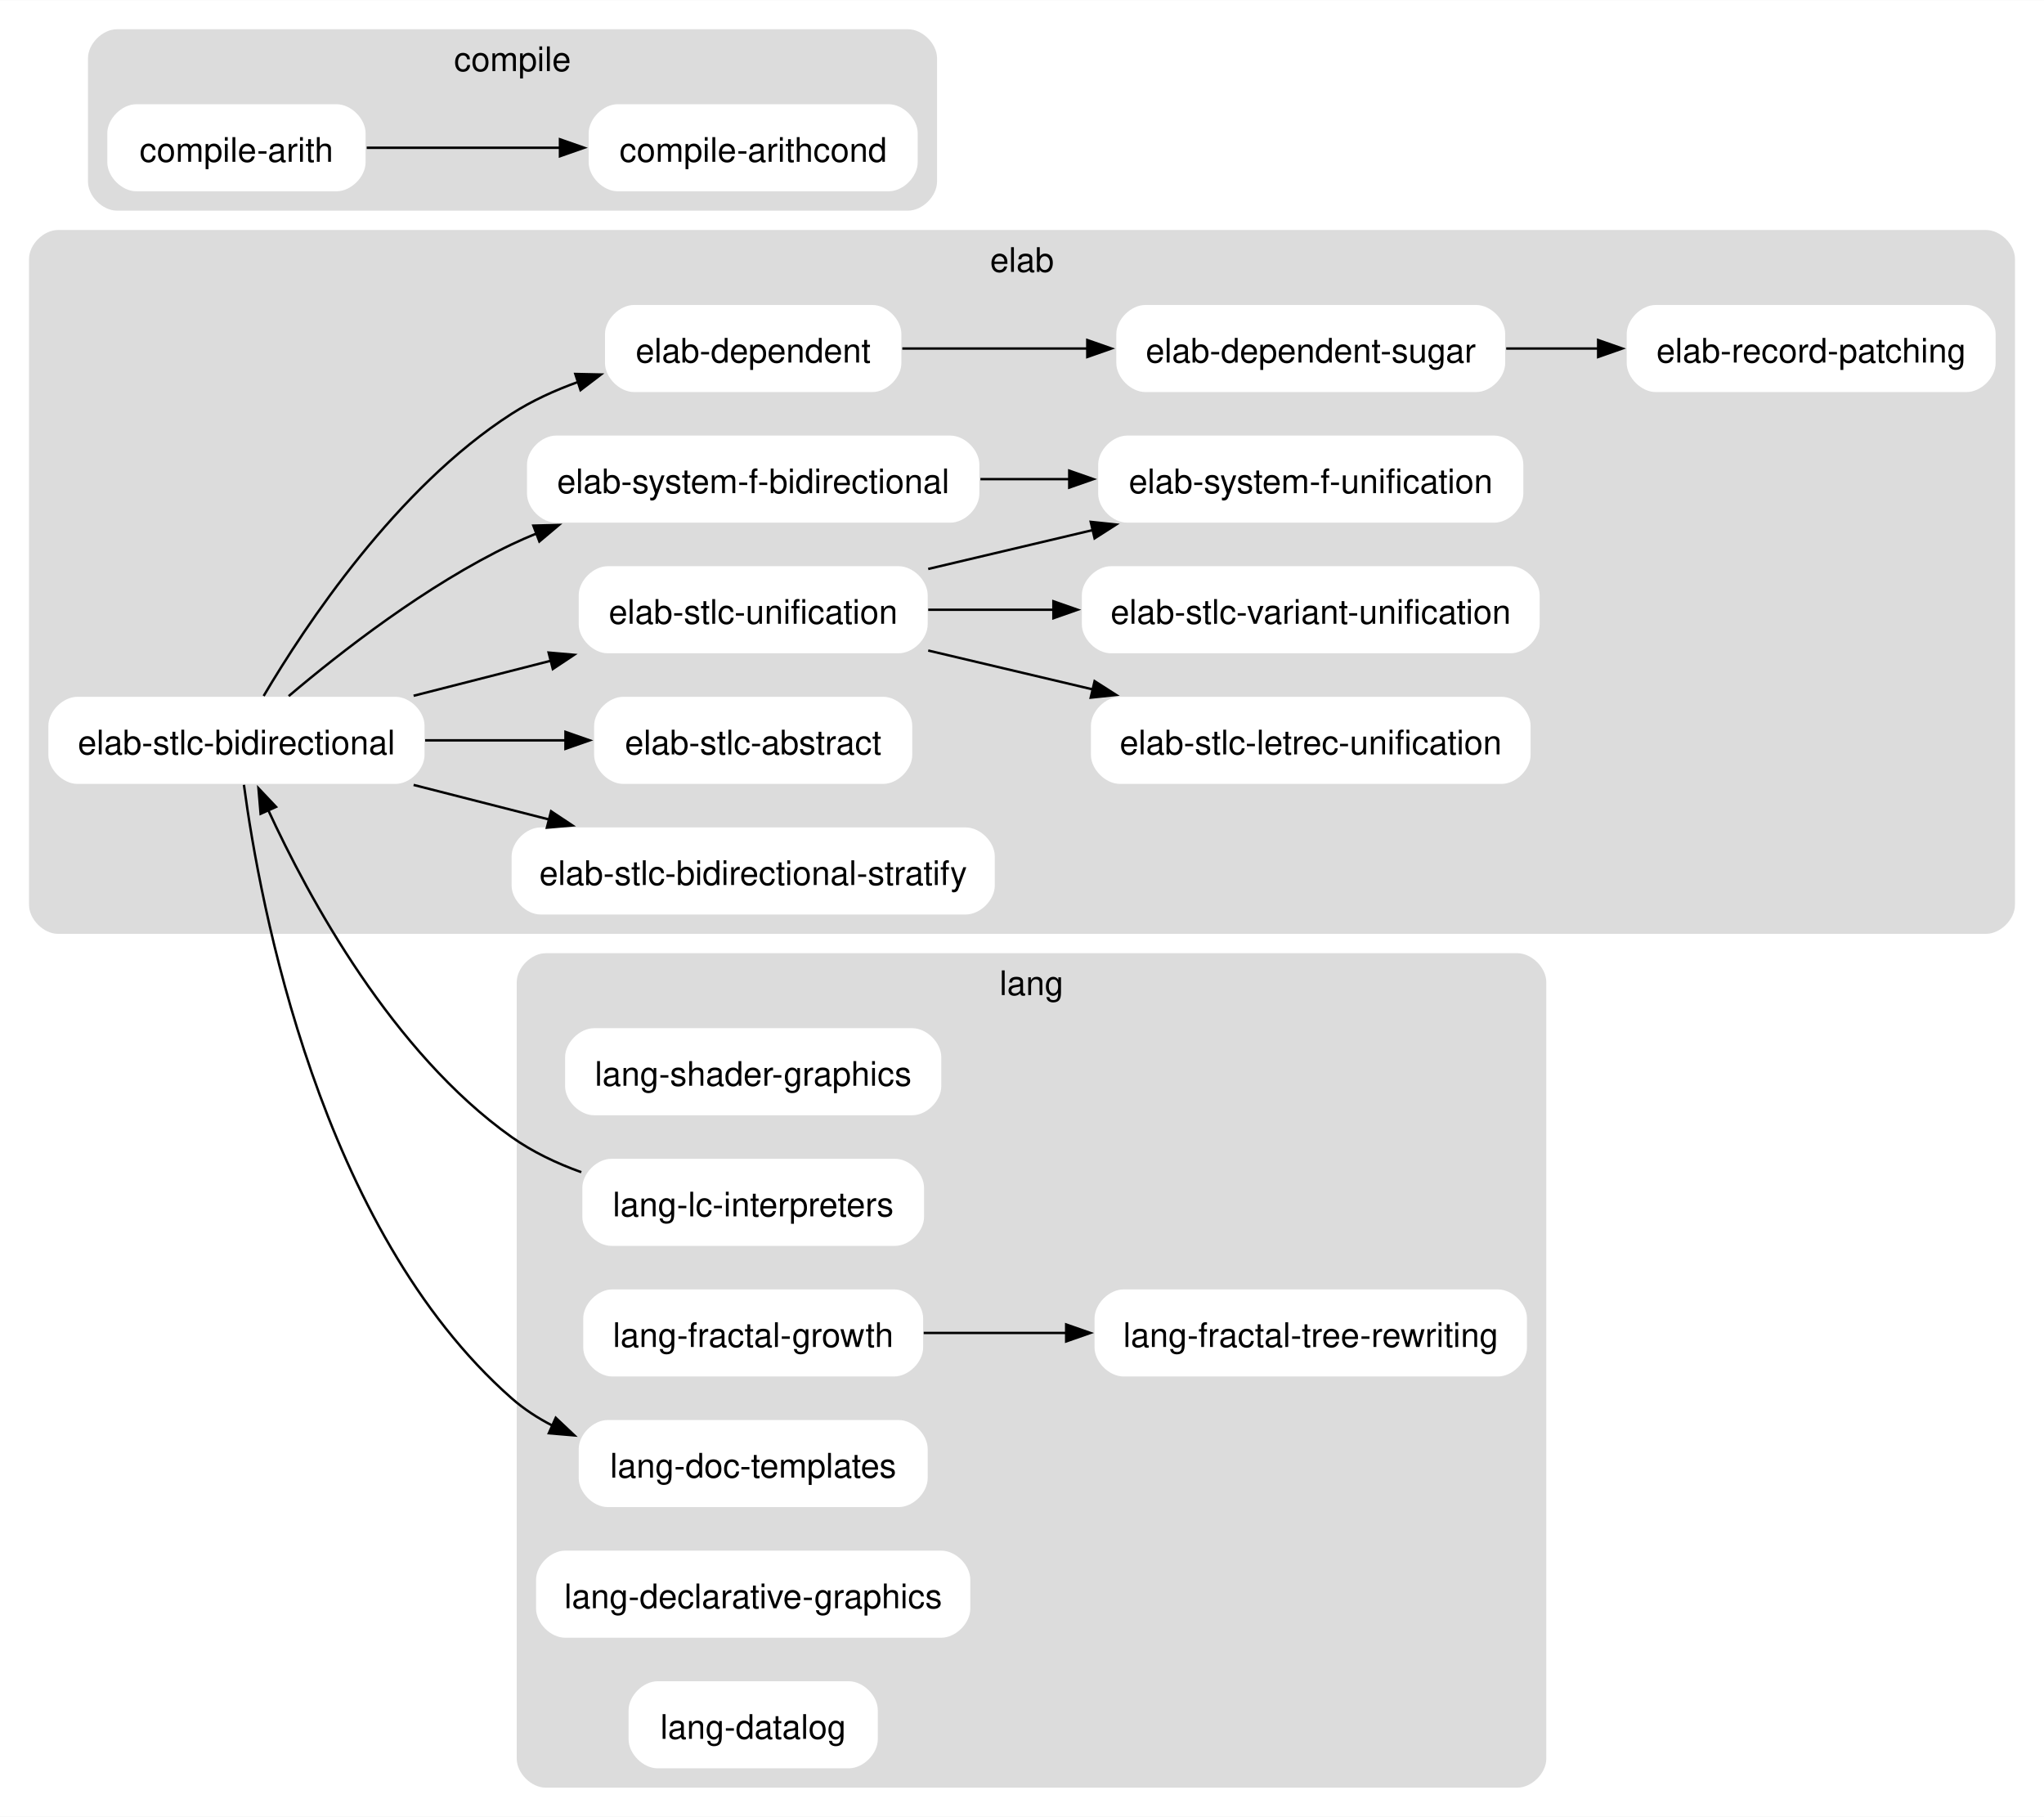
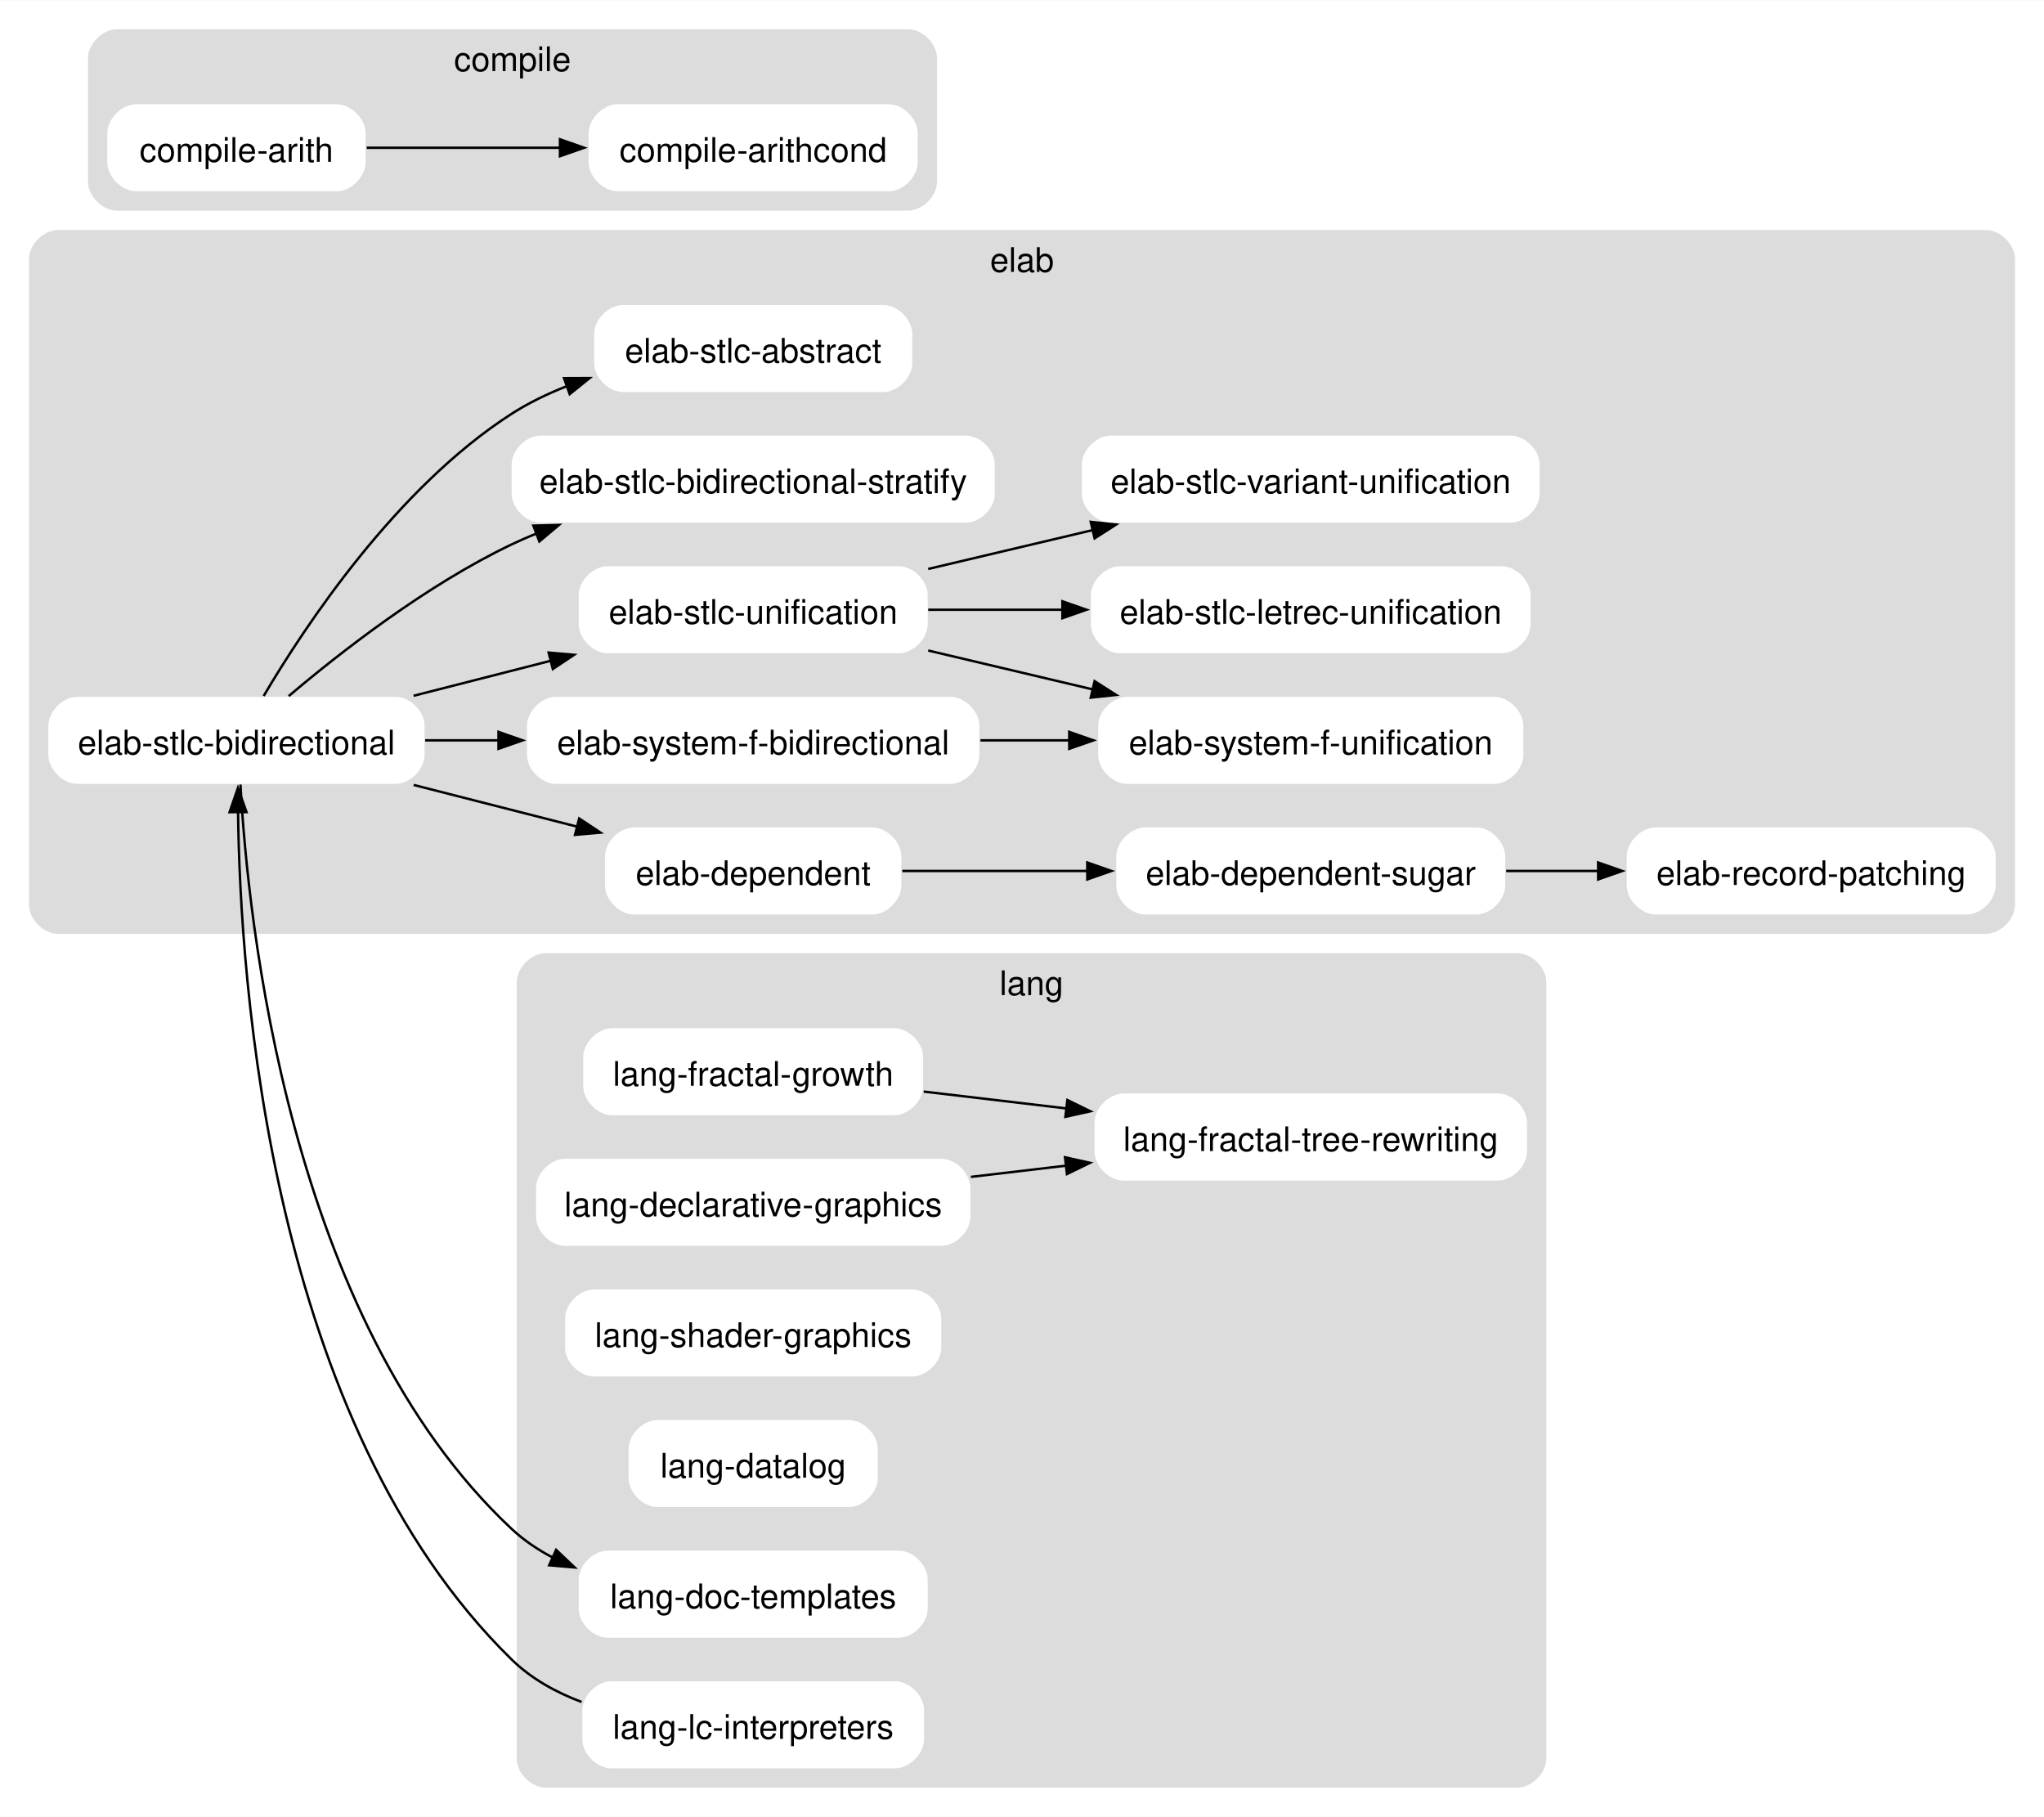
<svg xmlns="http://www.w3.org/2000/svg" xmlns:xlink="http://www.w3.org/1999/xlink" width="845pt" height="751pt" viewBox="0.00 0.00 845.20 751.00">
  <g id="graph0" class="graph" transform="scale(1 1) rotate(0) translate(4 747)">
    <polygon fill="white" stroke="none" points="-4,4 -4,-747 841.2,-747 841.2,4 -4,4" />
    <g id="clust1" class="cluster">
      <path fill="gainsboro" stroke="none" d="M20,-361C20,-361 817.2,-361 817.2,-361 823.2,-361 829.2,-367 829.2,-373 829.2,-373 829.2,-640 829.2,-640 829.2,-646 823.2,-652 817.2,-652 817.2,-652 20,-652 20,-652 14,-652 8,-646 8,-640 8,-640 8,-373 8,-373 8,-367 14,-361 20,-361" />
      <text text-anchor="middle" x="418.6" y="-634.7" font-family="Helvetica,Arial,sans-serif" font-size="14.00">elab</text>
    </g>
    <g id="clust2" class="cluster">
      <path fill="gainsboro" stroke="none" d="M44.38,-660C44.38,-660 371.47,-660 371.47,-660 377.47,-660 383.47,-666 383.47,-672 383.47,-672 383.47,-723 383.47,-723 383.47,-729 377.47,-735 371.47,-735 371.47,-735 44.37,-735 44.37,-735 38.38,-735 32.38,-729 32.38,-723 32.38,-723 32.38,-672 32.38,-672 32.38,-666 38.38,-660 44.38,-660" />
      <text text-anchor="middle" x="207.92" y="-717.7" font-family="Helvetica,Arial,sans-serif" font-size="14.00">compile</text>
    </g>
    <g id="clust3" class="cluster">
      <path fill="gainsboro" stroke="none" d="M221.67,-8C221.67,-8 623.4,-8 623.4,-8 629.4,-8 635.4,-14 635.4,-20 635.4,-20 635.4,-341 635.4,-341 635.4,-347 629.4,-353 623.4,-353 623.4,-353 221.67,-353 221.67,-353 215.67,-353 209.67,-347 209.67,-341 209.67,-341 209.67,-20 209.67,-20 209.67,-14 215.67,-8 221.67,-8" />
      <text text-anchor="middle" x="422.54" y="-335.7" font-family="Helvetica,Arial,sans-serif" font-size="14.00">lang</text>
    </g>
    <g id="node1" class="node">
      <g id="a_node1">
+         <a xlink:href="./elab-dependent/" xlink:title="elab-dependent">
+           <path fill="white" stroke="none" d="M356.72,-405C356.72,-405 258.17,-405 258.17,-405 252.17,-405 246.17,-399 246.17,-393 246.17,-393 246.17,-381 246.17,-381 246.17,-375 252.17,-369 258.17,-369 258.17,-369 356.72,-369 356.72,-369 362.72,-369 368.72,-375 368.72,-381 368.72,-381 368.72,-393 368.72,-393 368.72,-399 362.72,-405 356.72,-405" />
+           <text text-anchor="middle" x="307.45" y="-381.2" font-family="Helvetica,Arial,sans-serif" font-size="14.00">elab-dependent</text>
+         </a>
+       </g>
+     </g>
+     <g id="node2" class="node">
+       <g id="a_node2">
+         <a xlink:href="./elab-dependent-sugar/" xlink:title="elab-dependent-sugar">
+           <path fill="white" stroke="none" d="M606.4,-405C606.4,-405 469.6,-405 469.6,-405 463.6,-405 457.6,-399 457.6,-393 457.6,-393 457.6,-381 457.6,-381 457.6,-375 463.6,-369 469.6,-369 469.6,-369 606.4,-369 606.4,-369 612.4,-369 618.4,-375 618.4,-381 618.4,-381 618.4,-393 618.4,-393 618.4,-399 612.4,-405 606.4,-405" />
+           <text text-anchor="middle" x="538" y="-381.2" font-family="Helvetica,Arial,sans-serif" font-size="14.00">elab-dependent-sugar</text>
+         </a>
+       </g>
+     </g>
+     <g id="edge11" class="edge">
+       <path fill="none" stroke="black" d="M369.1,-387C392.6,-387 420.01,-387 445.79,-387" />
+       <polygon fill="black" stroke="black" points="445.6,-390.5 455.6,-387 445.6,-383.5 445.6,-390.5" />
+     </g>
+     <g id="node3" class="node">
+       <g id="a_node3">
+         <a xlink:href="./elab-record-patching/" xlink:title="elab-record-patching">
+           <path fill="white" stroke="none" d="M809.2,-405C809.2,-405 680.65,-405 680.65,-405 674.65,-405 668.65,-399 668.65,-393 668.65,-393 668.65,-381 668.65,-381 668.65,-375 674.65,-369 680.65,-369 680.65,-369 809.2,-369 809.2,-369 815.2,-369 821.2,-375 821.2,-381 821.2,-381 821.2,-393 821.2,-393 821.2,-399 815.2,-405 809.2,-405" />
+           <text text-anchor="middle" x="744.92" y="-381.2" font-family="Helvetica,Arial,sans-serif" font-size="14.00">elab-record-patching</text>
+         </a>
+       </g>
+     </g>
+     <g id="edge12" class="edge">
+       <path fill="none" stroke="black" d="M618.82,-387C631.29,-387 644.24,-387 656.87,-387" />
+       <polygon fill="black" stroke="black" points="656.84,-390.5 666.84,-387 656.84,-383.5 656.84,-390.5" />
+     </g>
+     <g id="node4" class="node">
+       <g id="a_node4">
+         <a xlink:href="./elab-system-f-bidirectional" xlink:title="elab-system-f-bidirectional">
+           <path fill="white" stroke="none" d="M388.97,-459C388.97,-459 225.92,-459 225.92,-459 219.92,-459 213.92,-453 213.92,-447 213.92,-447 213.92,-435 213.92,-435 213.92,-429 219.92,-423 225.92,-423 225.92,-423 388.97,-423 388.97,-423 394.97,-423 400.97,-429 400.97,-435 400.97,-435 400.97,-447 400.97,-447 400.97,-453 394.97,-459 388.97,-459" />
+           <text text-anchor="middle" x="307.45" y="-435.2" font-family="Helvetica,Arial,sans-serif" font-size="14.00">elab-system-f-bidirectional</text>
+         </a>
+       </g>
+     </g>
+     <g id="node5" class="node">
+       <g id="a_node5">
+         <a xlink:href="./elab-system-f-unification" xlink:title="elab-system-f-unification">
+           <path fill="white" stroke="none" d="M613.9,-459C613.9,-459 462.1,-459 462.1,-459 456.1,-459 450.1,-453 450.1,-447 450.1,-447 450.1,-435 450.1,-435 450.1,-429 456.1,-423 462.1,-423 462.1,-423 613.9,-423 613.9,-423 619.9,-423 625.9,-429 625.9,-435 625.9,-435 625.9,-447 625.9,-447 625.9,-453 619.9,-459 613.9,-459" />
+           <text text-anchor="middle" x="538" y="-435.2" font-family="Helvetica,Arial,sans-serif" font-size="14.00">elab-system-f-unification</text>
+         </a>
+       </g>
+     </g>
+     <g id="edge10" class="edge">
+       <path fill="none" stroke="black" d="M401.41,-441C413.62,-441 426.16,-441 438.45,-441" />
+       <polygon fill="black" stroke="black" points="438.14,-444.5 448.14,-441 438.14,-437.5 438.14,-444.5" />
+     </g>
+     <g id="node6" class="node">
+       <g id="a_node6">
        <a xlink:href="./elab-stlc-bidirectional" xlink:title="elab-stlc-bidirectional">
          <path fill="white" stroke="none" d="M159.55,-459C159.55,-459 28,-459 28,-459 22,-459 16,-453 16,-447 16,-447 16,-435 16,-435 16,-429 22,-423 28,-423 28,-423 159.55,-423 159.55,-423 165.55,-423 171.55,-429 171.55,-435 171.55,-435 171.55,-447 171.55,-447 171.55,-453 165.55,-459 159.55,-459" />
          <text text-anchor="middle" x="93.77" y="-435.2" font-family="Helvetica,Arial,sans-serif" font-size="14.00">elab-stlc-bidirectional</text>
        </a>
      </g>
    </g>
-     <g id="node2" class="node">
-       <g id="a_node2">
-         <a xlink:href="./elab-stlc-bidirectional" xlink:title="elab-stlc-bidirectional-stratify">
-           <path fill="white" stroke="none" d="M395.35,-405C395.35,-405 219.55,-405 219.55,-405 213.55,-405 207.55,-399 207.55,-393 207.55,-393 207.55,-381 207.55,-381 207.55,-375 213.55,-369 219.55,-369 219.55,-369 395.35,-369 395.35,-369 401.35,-369 407.35,-375 407.35,-381 407.35,-381 407.35,-393 407.35,-393 407.35,-399 401.35,-405 395.35,-405" />
-           <text text-anchor="middle" x="307.45" y="-381.2" font-family="Helvetica,Arial,sans-serif" font-size="14.00">elab-stlc-bidirectional-stratify</text>
-         </a>
-       </g>
-     </g>
-     <g id="edge1" class="edge">
-       <path fill="none" stroke="black" d="M167.03,-422.57C185.07,-417.97 204.55,-412.99 223.08,-408.27" />
-       <polygon fill="black" stroke="black" points="223.87,-411.68 232.7,-405.82 222.14,-404.9 223.87,-411.68" />
-     </g>
-     <g id="node3" class="node">
-       <g id="a_node3">
-         <a xlink:href="./elab-stlc-abstract" xlink:title="elab-stlc-abstract">
-           <path fill="white" stroke="none" d="M361.22,-459C361.22,-459 253.67,-459 253.67,-459 247.67,-459 241.67,-453 241.67,-447 241.67,-447 241.67,-435 241.67,-435 241.67,-429 247.67,-423 253.67,-423 253.67,-423 361.22,-423 361.22,-423 367.22,-423 373.22,-429 373.22,-435 373.22,-435 373.22,-447 373.22,-447 373.22,-453 367.22,-459 361.22,-459" />
-           <text text-anchor="middle" x="307.45" y="-435.2" font-family="Helvetica,Arial,sans-serif" font-size="14.00">elab-stlc-abstract</text>
-         </a>
-       </g>
-     </g>
-     <g id="edge3" class="edge">
-       <path fill="none" stroke="black" d="M171.79,-441C190.78,-441 211.1,-441 230.05,-441" />
-       <polygon fill="black" stroke="black" points="229.83,-444.5 239.82,-441 229.82,-437.5 229.83,-444.5" />
-     </g>
-     <g id="node4" class="node">
-       <g id="a_node4">
+     <g id="edge5" class="edge">
+       <path fill="none" stroke="black" d="M167.03,-422.57C188.96,-416.97 213.03,-410.83 234.91,-405.25" />
+       <polygon fill="black" stroke="black" points="235.49,-408.71 244.32,-402.85 233.76,-401.93 235.49,-408.71" />
+     </g>
+     <g id="edge4" class="edge">
+       <path fill="none" stroke="black" d="M171.79,-441C181.67,-441 191.91,-441 202.13,-441" />
+       <polygon fill="black" stroke="black" points="202.13,-444.5 212.13,-441 202.13,-437.5 202.13,-444.5" />
+     </g>
+     <g id="node7" class="node">
+       <g id="a_node7">
        <a xlink:href="./elab-stlc-unification" xlink:title="elab-stlc-unification">
          <path fill="white" stroke="none" d="M367.6,-513C367.6,-513 247.3,-513 247.3,-513 241.3,-513 235.3,-507 235.3,-501 235.3,-501 235.3,-489 235.3,-489 235.3,-483 241.3,-477 247.3,-477 247.3,-477 367.6,-477 367.6,-477 373.6,-477 379.6,-483 379.6,-489 379.6,-489 379.6,-501 379.6,-501 379.6,-507 373.6,-513 367.6,-513" />
          <text text-anchor="middle" x="307.45" y="-489.2" font-family="Helvetica,Arial,sans-serif" font-size="14.00">elab-stlc-unification</text>
        </a>
      </g>
    </g>
    <g id="edge2" class="edge">
      <path fill="none" stroke="black" d="M167.03,-459.43C185.35,-464.11 205.17,-469.16 223.96,-473.96" />
      <polygon fill="black" stroke="black" points="222.86,-477.29 233.41,-476.37 224.59,-470.5 222.86,-477.29" />
    </g>
-     <g id="node7" class="node">
-       <g id="a_node7">
-         <a xlink:href="./elab-system-f-bidirectional" xlink:title="elab-system-f-bidirectional">
-           <path fill="white" stroke="none" d="M388.97,-567C388.97,-567 225.92,-567 225.92,-567 219.92,-567 213.92,-561 213.92,-555 213.92,-555 213.92,-543 213.92,-543 213.92,-537 219.92,-531 225.92,-531 225.92,-531 388.97,-531 388.97,-531 394.97,-531 400.97,-537 400.97,-543 400.97,-543 400.97,-555 400.97,-555 400.97,-561 394.97,-567 388.97,-567" />
-           <text text-anchor="middle" x="307.45" y="-543.2" font-family="Helvetica,Arial,sans-serif" font-size="14.00">elab-system-f-bidirectional</text>
-         </a>
-       </g>
-     </g>
-     <g id="edge4" class="edge">
+     <g id="node10" class="node">
+       <g id="a_node10">
+         <a xlink:href="./elab-stlc-bidirectional" xlink:title="elab-stlc-bidirectional-stratify">
+           <path fill="white" stroke="none" d="M395.35,-567C395.35,-567 219.55,-567 219.55,-567 213.55,-567 207.55,-561 207.55,-555 207.55,-555 207.55,-543 207.55,-543 207.55,-537 213.55,-531 219.55,-531 219.55,-531 395.35,-531 395.35,-531 401.35,-531 407.35,-537 407.35,-543 407.35,-543 407.35,-555 407.35,-555 407.35,-561 401.35,-567 395.35,-567" />
+           <text text-anchor="middle" x="307.45" y="-543.2" font-family="Helvetica,Arial,sans-serif" font-size="14.00">elab-stlc-bidirectional-stratify</text>
+         </a>
+       </g>
+     </g>
+     <g id="edge1" class="edge">
      <path fill="none" stroke="black" d="M115.37,-459.29C136.94,-477.57 172.51,-505.3 207.55,-522 210.88,-523.59 214.33,-525.1 217.84,-526.53" />
      <polygon fill="black" stroke="black" points="216.54,-529.78 227.13,-530.05 219.03,-523.23 216.54,-529.78" />
    </g>
+     <g id="node11" class="node">
+       <g id="a_node11">
+         <a xlink:href="./elab-stlc-abstract" xlink:title="elab-stlc-abstract">
+           <path fill="white" stroke="none" d="M361.22,-621C361.22,-621 253.67,-621 253.67,-621 247.67,-621 241.67,-615 241.67,-609 241.67,-609 241.67,-597 241.67,-597 241.67,-591 247.67,-585 253.67,-585 253.67,-585 361.22,-585 361.22,-585 367.22,-585 373.22,-591 373.22,-597 373.22,-597 373.22,-609 373.22,-609 373.22,-615 367.22,-621 361.22,-621" />
+           <text text-anchor="middle" x="307.45" y="-597.2" font-family="Helvetica,Arial,sans-serif" font-size="14.00">elab-stlc-abstract</text>
+         </a>
+       </g>
+     </g>
+     <g id="edge3" class="edge">
+       <path fill="none" stroke="black" d="M105.02,-459.35C122.28,-488.57 160.01,-545.48 207.55,-576 214.63,-580.55 222.47,-584.33 230.55,-587.49" />
+       <polygon fill="black" stroke="black" points="229.23,-590.74 239.83,-590.78 231.57,-584.14 229.23,-590.74" />
+     </g>
+     <g id="node15" class="node">
+       <g id="a_node15">
+         <a xlink:href="./lang-doc-templates/" xlink:title="lang-doc-templates">
+           <path fill="white" stroke="none" d="M367.6,-106C367.6,-106 247.3,-106 247.3,-106 241.3,-106 235.3,-100 235.3,-94 235.3,-94 235.3,-82 235.3,-82 235.3,-76 241.3,-70 247.3,-70 247.3,-70 367.6,-70 367.6,-70 373.6,-70 379.6,-76 379.6,-82 379.6,-82 379.6,-94 379.6,-94 379.6,-100 373.6,-106 367.6,-106" />
+           <text text-anchor="middle" x="307.45" y="-82.2" font-family="Helvetica,Arial,sans-serif" font-size="14.00">lang-doc-templates</text>
+         </a>
+       </g>
+     </g>
+     <g id="edge6" class="edge">
+       <path fill="none" stroke="black" d="M95.43,-422.72C98.42,-367.6 115.06,-201.54 207.55,-115 212.67,-110.21 218.55,-106.26 224.84,-103" />
+       <polygon fill="black" stroke="black" points="225.95,-106.33 233.64,-99.04 223.08,-99.95 225.95,-106.33" />
+     </g>
+     <g id="edge9" class="edge">
+       <path fill="none" stroke="black" d="M379.82,-478.14C401.44,-473.03 425.44,-467.36 448.05,-462.02" />
+       <polygon fill="black" stroke="black" points="448.62,-465.48 457.55,-459.77 447.02,-458.66 448.62,-465.48" />
+     </g>
+     <g id="node8" class="node">
+       <g id="a_node8">
+         <a xlink:href="./elab-stlc-letrec-unification" xlink:title="elab-stlc-letrec-unification">
+           <path fill="white" stroke="none" d="M616.9,-513C616.9,-513 459.1,-513 459.1,-513 453.1,-513 447.1,-507 447.1,-501 447.1,-501 447.1,-489 447.1,-489 447.1,-483 453.1,-477 459.1,-477 459.1,-477 616.9,-477 616.9,-477 622.9,-477 628.9,-483 628.9,-489 628.9,-489 628.9,-501 628.9,-501 628.9,-507 622.9,-513 616.9,-513" />
+           <text text-anchor="middle" x="538" y="-489.2" font-family="Helvetica,Arial,sans-serif" font-size="14.00">elab-stlc-letrec-unification</text>
+         </a>
+       </g>
+     </g>
+     <g id="edge7" class="edge">
+       <path fill="none" stroke="black" d="M379.82,-495C397.48,-495 416.73,-495 435.52,-495" />
+       <polygon fill="black" stroke="black" points="435.3,-498.5 445.3,-495 435.3,-491.5 435.3,-498.5" />
+     </g>
    <g id="node9" class="node">
      <g id="a_node9">
-         <a xlink:href="./elab-dependent/" xlink:title="elab-dependent">
-           <path fill="white" stroke="none" d="M356.72,-621C356.72,-621 258.17,-621 258.17,-621 252.17,-621 246.17,-615 246.17,-609 246.17,-609 246.17,-597 246.17,-597 246.17,-591 252.17,-585 258.17,-585 258.17,-585 356.72,-585 356.72,-585 362.72,-585 368.72,-591 368.72,-597 368.72,-597 368.72,-609 368.72,-609 368.72,-615 362.72,-621 356.72,-621" />
-           <text text-anchor="middle" x="307.45" y="-597.2" font-family="Helvetica,Arial,sans-serif" font-size="14.00">elab-dependent</text>
-         </a>
-       </g>
-     </g>
-     <g id="edge5" class="edge">
-       <path fill="none" stroke="black" d="M105.02,-459.35C122.28,-488.57 160.01,-545.48 207.55,-576 215.93,-581.38 225.37,-585.7 235.01,-589.16" />
-       <polygon fill="black" stroke="black" points="233.89,-592.48 244.49,-592.25 236.06,-585.82 233.89,-592.48" />
-     </g>
-     <g id="node16" class="node">
-       <g id="a_node16">
-         <a xlink:href="./lang-doc-templates/" xlink:title="lang-doc-templates">
-           <path fill="white" stroke="none" d="M367.6,-160C367.6,-160 247.3,-160 247.3,-160 241.3,-160 235.3,-154 235.3,-148 235.3,-148 235.3,-136 235.3,-136 235.3,-130 241.3,-124 247.3,-124 247.3,-124 367.6,-124 367.6,-124 373.6,-124 379.6,-130 379.6,-136 379.6,-136 379.6,-148 379.6,-148 379.6,-154 373.6,-160 367.6,-160" />
-           <text text-anchor="middle" x="307.45" y="-136.2" font-family="Helvetica,Arial,sans-serif" font-size="14.00">lang-doc-templates</text>
-         </a>
-       </g>
-     </g>
-     <g id="edge6" class="edge">
-       <path fill="none" stroke="black" d="M96.86,-422.61C103.42,-373.62 128.14,-238.94 207.55,-169 212.6,-164.55 218.31,-160.83 224.38,-157.72" />
-       <polygon fill="black" stroke="black" points="225.8,-160.92 233.51,-153.64 222.95,-154.53 225.8,-160.92" />
-     </g>
-     <g id="node5" class="node">
-       <g id="a_node5">
-         <a xlink:href="./elab-stlc-letrec-unification" xlink:title="elab-stlc-letrec-unification">
-           <path fill="white" stroke="none" d="M616.9,-459C616.9,-459 459.1,-459 459.1,-459 453.1,-459 447.1,-453 447.1,-447 447.1,-447 447.1,-435 447.1,-435 447.1,-429 453.1,-423 459.1,-423 459.1,-423 616.9,-423 616.9,-423 622.9,-423 628.9,-429 628.9,-435 628.9,-435 628.9,-447 628.9,-447 628.9,-453 622.9,-459 616.9,-459" />
-           <text text-anchor="middle" x="538" y="-435.2" font-family="Helvetica,Arial,sans-serif" font-size="14.00">elab-stlc-letrec-unification</text>
-         </a>
-       </g>
-     </g>
-     <g id="edge7" class="edge">
-       <path fill="none" stroke="black" d="M379.82,-478.14C401.44,-473.03 425.44,-467.36 448.05,-462.02" />
-       <polygon fill="black" stroke="black" points="448.62,-465.48 457.55,-459.77 447.02,-458.66 448.62,-465.48" />
-     </g>
-     <g id="node6" class="node">
-       <g id="a_node6">
        <a xlink:href="./elab-stlc-variant-unification" xlink:title="elab-stlc-variant-unification">
-           <path fill="white" stroke="none" d="M620.65,-513C620.65,-513 455.35,-513 455.35,-513 449.35,-513 443.35,-507 443.35,-501 443.35,-501 443.35,-489 443.35,-489 443.35,-483 449.35,-477 455.35,-477 455.35,-477 620.65,-477 620.65,-477 626.65,-477 632.65,-483 632.65,-489 632.65,-489 632.65,-501 632.65,-501 632.65,-507 626.65,-513 620.65,-513" />
-           <text text-anchor="middle" x="538" y="-489.2" font-family="Helvetica,Arial,sans-serif" font-size="14.00">elab-stlc-variant-unification</text>
+           <path fill="white" stroke="none" d="M620.65,-567C620.65,-567 455.35,-567 455.35,-567 449.35,-567 443.35,-561 443.35,-555 443.35,-555 443.35,-543 443.35,-543 443.35,-537 449.35,-531 455.35,-531 455.35,-531 620.65,-531 620.65,-531 626.65,-531 632.65,-537 632.65,-543 632.65,-543 632.65,-555 632.65,-555 632.65,-561 626.65,-567 620.65,-567" />
+           <text text-anchor="middle" x="538" y="-543.2" font-family="Helvetica,Arial,sans-serif" font-size="14.00">elab-stlc-variant-unification</text>
        </a>
      </g>
    </g>
    <g id="edge8" class="edge">
-       <path fill="none" stroke="black" d="M379.82,-495C396.26,-495 414.09,-495 431.63,-495" />
-       <polygon fill="black" stroke="black" points="431.59,-498.5 441.59,-495 431.59,-491.5 431.59,-498.5" />
-     </g>
-     <g id="node8" class="node">
-       <g id="a_node8">
-         <a xlink:href="./elab-system-f-unification" xlink:title="elab-system-f-unification">
-           <path fill="white" stroke="none" d="M613.9,-567C613.9,-567 462.1,-567 462.1,-567 456.1,-567 450.1,-561 450.1,-555 450.1,-555 450.1,-543 450.1,-543 450.1,-537 456.1,-531 462.1,-531 462.1,-531 613.9,-531 613.9,-531 619.9,-531 625.9,-537 625.9,-543 625.9,-543 625.9,-555 625.9,-555 625.9,-561 619.9,-567 613.9,-567" />
-           <text text-anchor="middle" x="538" y="-543.2" font-family="Helvetica,Arial,sans-serif" font-size="14.00">elab-system-f-unification</text>
-         </a>
-       </g>
-     </g>
-     <g id="edge9" class="edge">
      <path fill="none" stroke="black" d="M379.82,-511.86C401.44,-516.97 425.44,-522.64 448.05,-527.98" />
      <polygon fill="black" stroke="black" points="447.02,-531.34 457.55,-530.23 448.62,-524.52 447.02,-531.34" />
-     </g>
-     <g id="edge10" class="edge">
-       <path fill="none" stroke="black" d="M401.41,-549C413.62,-549 426.16,-549 438.45,-549" />
-       <polygon fill="black" stroke="black" points="438.14,-552.5 448.14,-549 438.14,-545.5 438.14,-552.5" />
-     </g>
-     <g id="node10" class="node">
-       <g id="a_node10">
-         <a xlink:href="./elab-dependent-sugar/" xlink:title="elab-dependent-sugar">
-           <path fill="white" stroke="none" d="M606.4,-621C606.4,-621 469.6,-621 469.6,-621 463.6,-621 457.6,-615 457.6,-609 457.6,-609 457.6,-597 457.6,-597 457.6,-591 463.6,-585 469.6,-585 469.6,-585 606.4,-585 606.4,-585 612.4,-585 618.4,-591 618.4,-597 618.4,-597 618.4,-609 618.4,-609 618.4,-615 612.4,-621 606.4,-621" />
-           <text text-anchor="middle" x="538" y="-597.2" font-family="Helvetica,Arial,sans-serif" font-size="14.00">elab-dependent-sugar</text>
-         </a>
-       </g>
-     </g>
-     <g id="edge11" class="edge">
-       <path fill="none" stroke="black" d="M369.1,-603C392.6,-603 420.01,-603 445.79,-603" />
-       <polygon fill="black" stroke="black" points="445.6,-606.5 455.6,-603 445.6,-599.5 445.6,-606.5" />
-     </g>
-     <g id="node11" class="node">
-       <g id="a_node11">
-         <a xlink:href="./elab-record-patching/" xlink:title="elab-record-patching">
-           <path fill="white" stroke="none" d="M809.2,-621C809.2,-621 680.65,-621 680.65,-621 674.65,-621 668.65,-615 668.65,-609 668.65,-609 668.65,-597 668.65,-597 668.65,-591 674.65,-585 680.65,-585 680.65,-585 809.2,-585 809.2,-585 815.2,-585 821.2,-591 821.2,-597 821.2,-597 821.2,-609 821.2,-609 821.2,-615 815.2,-621 809.2,-621" />
-           <text text-anchor="middle" x="744.92" y="-597.2" font-family="Helvetica,Arial,sans-serif" font-size="14.00">elab-record-patching</text>
-         </a>
-       </g>
-     </g>
-     <g id="edge12" class="edge">
-       <path fill="none" stroke="black" d="M618.82,-603C631.29,-603 644.24,-603 656.87,-603" />
-       <polygon fill="black" stroke="black" points="656.84,-606.5 666.84,-603 656.84,-599.5 656.84,-606.5" />
    </g>
    <g id="node12" class="node">
      <g id="a_node12">
        <a xlink:href="./compile-arith/" xlink:title="compile-arith">
          <path fill="white" stroke="none" d="M135.17,-704C135.17,-704 52.37,-704 52.37,-704 46.37,-704 40.37,-698 40.37,-692 40.37,-692 40.37,-680 40.37,-680 40.37,-674 46.37,-668 52.37,-668 52.37,-668 135.17,-668 135.17,-668 141.17,-668 147.17,-674 147.17,-680 147.17,-680 147.17,-692 147.17,-692 147.17,-698 141.17,-704 135.17,-704" />
          <text text-anchor="middle" x="93.77" y="-680.2" font-family="Helvetica,Arial,sans-serif" font-size="14.00">compile-arith</text>
        </a>
      </g>
    </g>
    <g id="node13" class="node">
      <g id="a_node13">
        <a xlink:href="./compile-arithcond/" xlink:title="compile-arithcond">
          <path fill="white" stroke="none" d="M363.47,-704C363.47,-704 251.42,-704 251.42,-704 245.42,-704 239.42,-698 239.42,-692 239.42,-692 239.42,-680 239.42,-680 239.42,-674 245.42,-668 251.42,-668 251.42,-668 363.47,-668 363.47,-668 369.47,-668 375.47,-674 375.47,-680 375.47,-680 375.47,-692 375.47,-692 375.47,-698 369.47,-704 363.47,-704" />
          <text text-anchor="middle" x="307.45" y="-680.2" font-family="Helvetica,Arial,sans-serif" font-size="14.00">compile-arithcond</text>
        </a>
      </g>
    </g>
    <g id="edge13" class="edge">
      <path fill="none" stroke="black" d="M147.64,-686C171.86,-686 201.06,-686 227.78,-686" />
      <polygon fill="black" stroke="black" points="227.55,-689.5 237.55,-686 227.55,-682.5 227.55,-689.5" />
    </g>
    <g id="node14" class="node">
      <g id="a_node14">
+         <a xlink:href="./lang-lc-interpreters/" xlink:title="lang-lc-interpreters">
+           <path fill="white" stroke="none" d="M366.1,-52C366.1,-52 248.8,-52 248.8,-52 242.8,-52 236.8,-46 236.8,-40 236.8,-40 236.8,-28 236.8,-28 236.8,-22 242.8,-16 248.8,-16 248.8,-16 366.1,-16 366.1,-16 372.1,-16 378.1,-22 378.1,-28 378.1,-28 378.1,-40 378.1,-40 378.1,-46 372.1,-52 366.1,-52" />
+           <text text-anchor="middle" x="307.45" y="-28.2" font-family="Helvetica,Arial,sans-serif" font-size="14.00">lang-lc-interpreters</text>
+         </a>
+       </g>
+     </g>
+     <g id="edge14" class="edge">
+       <path fill="none" stroke="black" d="M236.49,-43.43C225.79,-47.45 215.63,-53.1 207.55,-61 107.57,-158.81 95.26,-340.83 94.43,-411.7" />
+       <polygon fill="black" stroke="black" points="90.93,-411.32 94.39,-421.33 97.93,-411.34 90.93,-411.32" />
+     </g>
+     <g id="node16" class="node">
+       <g id="a_node16">
        <a xlink:href="./lang-datalog/" xlink:title="lang-datalog">
-           <path fill="white" stroke="none" d="M346.97,-52C346.97,-52 267.92,-52 267.92,-52 261.92,-52 255.92,-46 255.92,-40 255.92,-40 255.92,-28 255.92,-28 255.92,-22 261.92,-16 267.92,-16 267.92,-16 346.97,-16 346.97,-16 352.97,-16 358.97,-22 358.97,-28 358.97,-28 358.97,-40 358.97,-40 358.97,-46 352.97,-52 346.97,-52" />
-           <text text-anchor="middle" x="307.45" y="-28.2" font-family="Helvetica,Arial,sans-serif" font-size="14.00">lang-datalog</text>
-         </a>
-       </g>
-     </g>
-     <g id="node15" class="node">
-       <g id="a_node15">
-         <a xlink:href="./lang-declarative-graphics/" xlink:title="lang-declarative-graphics">
-           <path fill="white" stroke="none" d="M385.22,-106C385.22,-106 229.67,-106 229.67,-106 223.67,-106 217.67,-100 217.67,-94 217.67,-94 217.67,-82 217.67,-82 217.67,-76 223.67,-70 229.67,-70 229.67,-70 385.22,-70 385.22,-70 391.22,-70 397.22,-76 397.22,-82 397.22,-82 397.22,-94 397.22,-94 397.22,-100 391.22,-106 385.22,-106" />
-           <text text-anchor="middle" x="307.45" y="-82.2" font-family="Helvetica,Arial,sans-serif" font-size="14.00">lang-declarative-graphics</text>
+           <path fill="white" stroke="none" d="M346.97,-160C346.97,-160 267.92,-160 267.92,-160 261.92,-160 255.92,-154 255.92,-148 255.92,-148 255.92,-136 255.92,-136 255.92,-130 261.92,-124 267.92,-124 267.92,-124 346.97,-124 346.97,-124 352.97,-124 358.97,-130 358.97,-136 358.97,-136 358.97,-148 358.97,-148 358.97,-154 352.97,-160 346.97,-160" />
+           <text text-anchor="middle" x="307.45" y="-136.2" font-family="Helvetica,Arial,sans-serif" font-size="14.00">lang-datalog</text>
        </a>
      </g>
    </g>
    <g id="node17" class="node">
      <g id="a_node17">
-         <a xlink:href="./lang-fractal-growth/" xlink:title="lang-fractal-growth">
-           <path fill="white" stroke="none" d="M365.72,-214C365.72,-214 249.17,-214 249.17,-214 243.17,-214 237.17,-208 237.17,-202 237.17,-202 237.17,-190 237.17,-190 237.17,-184 243.17,-178 249.17,-178 249.17,-178 365.72,-178 365.72,-178 371.72,-178 377.72,-184 377.72,-190 377.72,-190 377.72,-202 377.72,-202 377.72,-208 371.72,-214 365.72,-214" />
-           <text text-anchor="middle" x="307.45" y="-190.2" font-family="Helvetica,Arial,sans-serif" font-size="14.00">lang-fractal-growth</text>
+         <a xlink:href="./lang-shader-graphics/" xlink:title="lang-shader-graphics">
+           <path fill="white" stroke="none" d="M373.22,-214C373.22,-214 241.67,-214 241.67,-214 235.67,-214 229.67,-208 229.67,-202 229.67,-202 229.67,-190 229.67,-190 229.67,-184 235.67,-178 241.67,-178 241.67,-178 373.22,-178 373.22,-178 379.22,-178 385.22,-184 385.22,-190 385.22,-190 385.22,-202 385.22,-202 385.22,-208 379.22,-214 373.22,-214" />
+           <text text-anchor="middle" x="307.45" y="-190.2" font-family="Helvetica,Arial,sans-serif" font-size="14.00">lang-shader-graphics</text>
        </a>
      </g>
    </g>
    <g id="node18" class="node">
      <g id="a_node18">
+         <a xlink:href="./lang-declarative-graphics/" xlink:title="lang-declarative-graphics">
+           <path fill="white" stroke="none" d="M385.22,-268C385.22,-268 229.67,-268 229.67,-268 223.67,-268 217.67,-262 217.67,-256 217.67,-256 217.67,-244 217.67,-244 217.67,-238 223.67,-232 229.67,-232 229.67,-232 385.22,-232 385.22,-232 391.22,-232 397.22,-238 397.22,-244 397.22,-244 397.22,-256 397.22,-256 397.22,-262 391.22,-268 385.22,-268" />
+           <text text-anchor="middle" x="307.45" y="-244.2" font-family="Helvetica,Arial,sans-serif" font-size="14.00">lang-declarative-graphics</text>
+         </a>
+       </g>
+     </g>
+     <g id="node20" class="node">
+       <g id="a_node20">
        <a xlink:href="./lang-fractal-tree-rewriting/" xlink:title="lang-fractal-tree-rewriting">
-           <path fill="white" stroke="none" d="M615.4,-214C615.4,-214 460.6,-214 460.6,-214 454.6,-214 448.6,-208 448.6,-202 448.6,-202 448.6,-190 448.6,-190 448.6,-184 454.6,-178 460.6,-178 460.6,-178 615.4,-178 615.4,-178 621.4,-178 627.4,-184 627.4,-190 627.4,-190 627.4,-202 627.4,-202 627.4,-208 621.4,-214 615.4,-214" />
-           <text text-anchor="middle" x="538" y="-190.2" font-family="Helvetica,Arial,sans-serif" font-size="14.00">lang-fractal-tree-rewriting</text>
-         </a>
-       </g>
-     </g>
-     <g id="edge15" class="edge">
-       <path fill="none" stroke="black" d="M377.95,-196C396.59,-196 417.12,-196 437.06,-196" />
-       <polygon fill="black" stroke="black" points="436.87,-199.5 446.87,-196 436.87,-192.5 436.87,-199.5" />
+           <path fill="white" stroke="none" d="M615.4,-295C615.4,-295 460.6,-295 460.6,-295 454.6,-295 448.6,-289 448.6,-283 448.6,-283 448.6,-271 448.6,-271 448.6,-265 454.6,-259 460.6,-259 460.6,-259 615.4,-259 615.4,-259 621.4,-259 627.4,-265 627.4,-271 627.4,-271 627.4,-283 627.4,-283 627.4,-289 621.4,-295 615.4,-295" />
+           <text text-anchor="middle" x="538" y="-271.2" font-family="Helvetica,Arial,sans-serif" font-size="14.00">lang-fractal-tree-rewriting</text>
+         </a>
+       </g>
+     </g>
+     <g id="edge16" class="edge">
+       <path fill="none" stroke="black" d="M397.47,-260.52C410.36,-262.04 423.71,-263.62 436.8,-265.16" />
+       <polygon fill="black" stroke="black" points="436.38,-268.64 446.72,-266.33 437.2,-261.69 436.38,-268.64" />
    </g>
    <g id="node19" class="node">
      <g id="a_node19">
-         <a xlink:href="./lang-lc-interpreters/" xlink:title="lang-lc-interpreters">
-           <path fill="white" stroke="none" d="M366.1,-268C366.1,-268 248.8,-268 248.8,-268 242.8,-268 236.8,-262 236.8,-256 236.8,-256 236.8,-244 236.8,-244 236.8,-238 242.8,-232 248.8,-232 248.8,-232 366.1,-232 366.1,-232 372.1,-232 378.1,-238 378.1,-244 378.1,-244 378.1,-256 378.1,-256 378.1,-262 372.1,-268 366.1,-268" />
-           <text text-anchor="middle" x="307.45" y="-244.2" font-family="Helvetica,Arial,sans-serif" font-size="14.00">lang-lc-interpreters</text>
-         </a>
-       </g>
-     </g>
-     <g id="edge14" class="edge">
-       <path fill="none" stroke="black" d="M236.36,-262.47C226.15,-266.13 216.18,-270.87 207.55,-277 158.32,-311.96 123.75,-375.61 106.77,-412.49" />
-       <polygon fill="black" stroke="black" points="103.76,-410.64 102.87,-421.2 110.15,-413.5 103.76,-410.64" />
-     </g>
-     <g id="node20" class="node">
-       <g id="a_node20">
-         <a xlink:href="./lang-shader-graphics/" xlink:title="lang-shader-graphics">
-           <path fill="white" stroke="none" d="M373.22,-322C373.22,-322 241.67,-322 241.67,-322 235.67,-322 229.67,-316 229.67,-310 229.67,-310 229.67,-298 229.67,-298 229.67,-292 235.67,-286 241.67,-286 241.67,-286 373.22,-286 373.22,-286 379.22,-286 385.22,-292 385.22,-298 385.22,-298 385.22,-310 385.22,-310 385.22,-316 379.22,-322 373.22,-322" />
-           <text text-anchor="middle" x="307.45" y="-298.2" font-family="Helvetica,Arial,sans-serif" font-size="14.00">lang-shader-graphics</text>
-         </a>
-       </g>
+         <a xlink:href="./lang-fractal-growth/" xlink:title="lang-fractal-growth">
+           <path fill="white" stroke="none" d="M365.72,-322C365.72,-322 249.17,-322 249.17,-322 243.17,-322 237.17,-316 237.17,-310 237.17,-310 237.17,-298 237.17,-298 237.17,-292 243.17,-286 249.17,-286 249.17,-286 365.72,-286 365.72,-286 371.72,-286 377.72,-292 377.72,-298 377.72,-298 377.72,-310 377.72,-310 377.72,-316 371.72,-322 365.72,-322" />
+           <text text-anchor="middle" x="307.45" y="-298.2" font-family="Helvetica,Arial,sans-serif" font-size="14.00">lang-fractal-growth</text>
+         </a>
+       </g>
+     </g>
+     <g id="edge15" class="edge">
+       <path fill="none" stroke="black" d="M377.95,-295.79C396.59,-293.59 417.12,-291.16 437.06,-288.81" />
+       <polygon fill="black" stroke="black" points="437.36,-292.3 446.88,-287.65 436.54,-285.34 437.36,-292.3" />
    </g>
  </g>
</svg>
